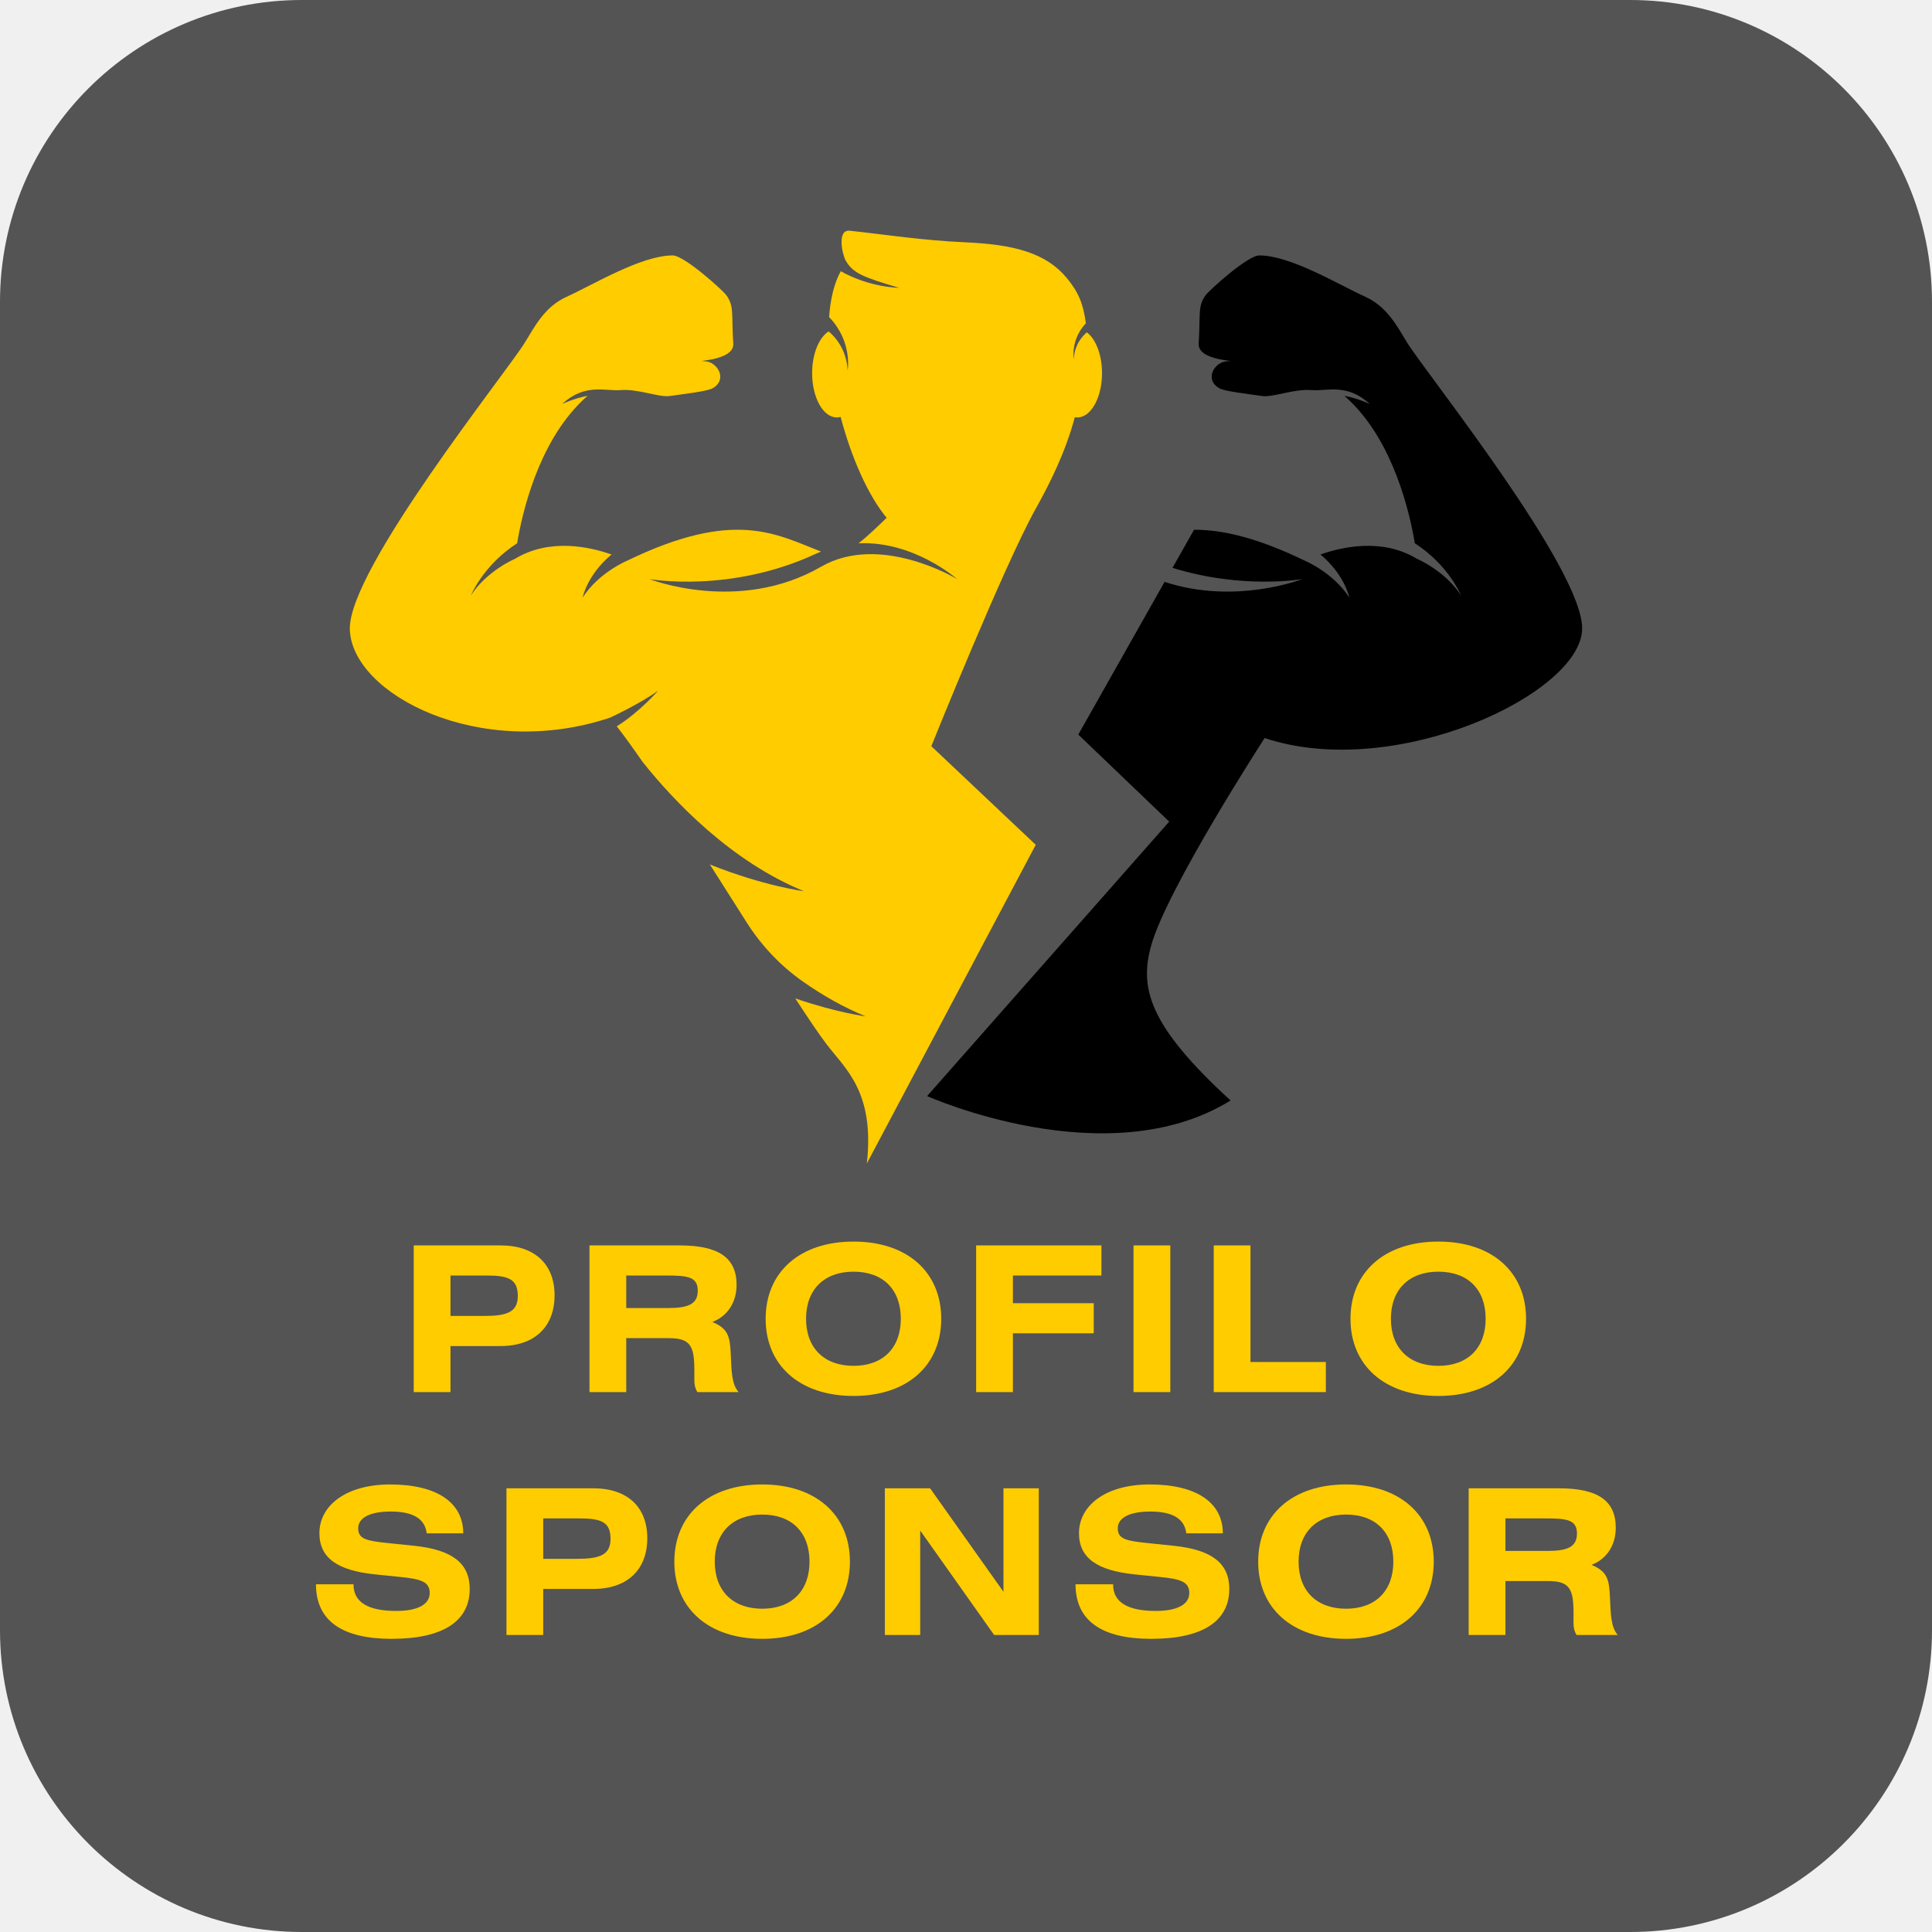
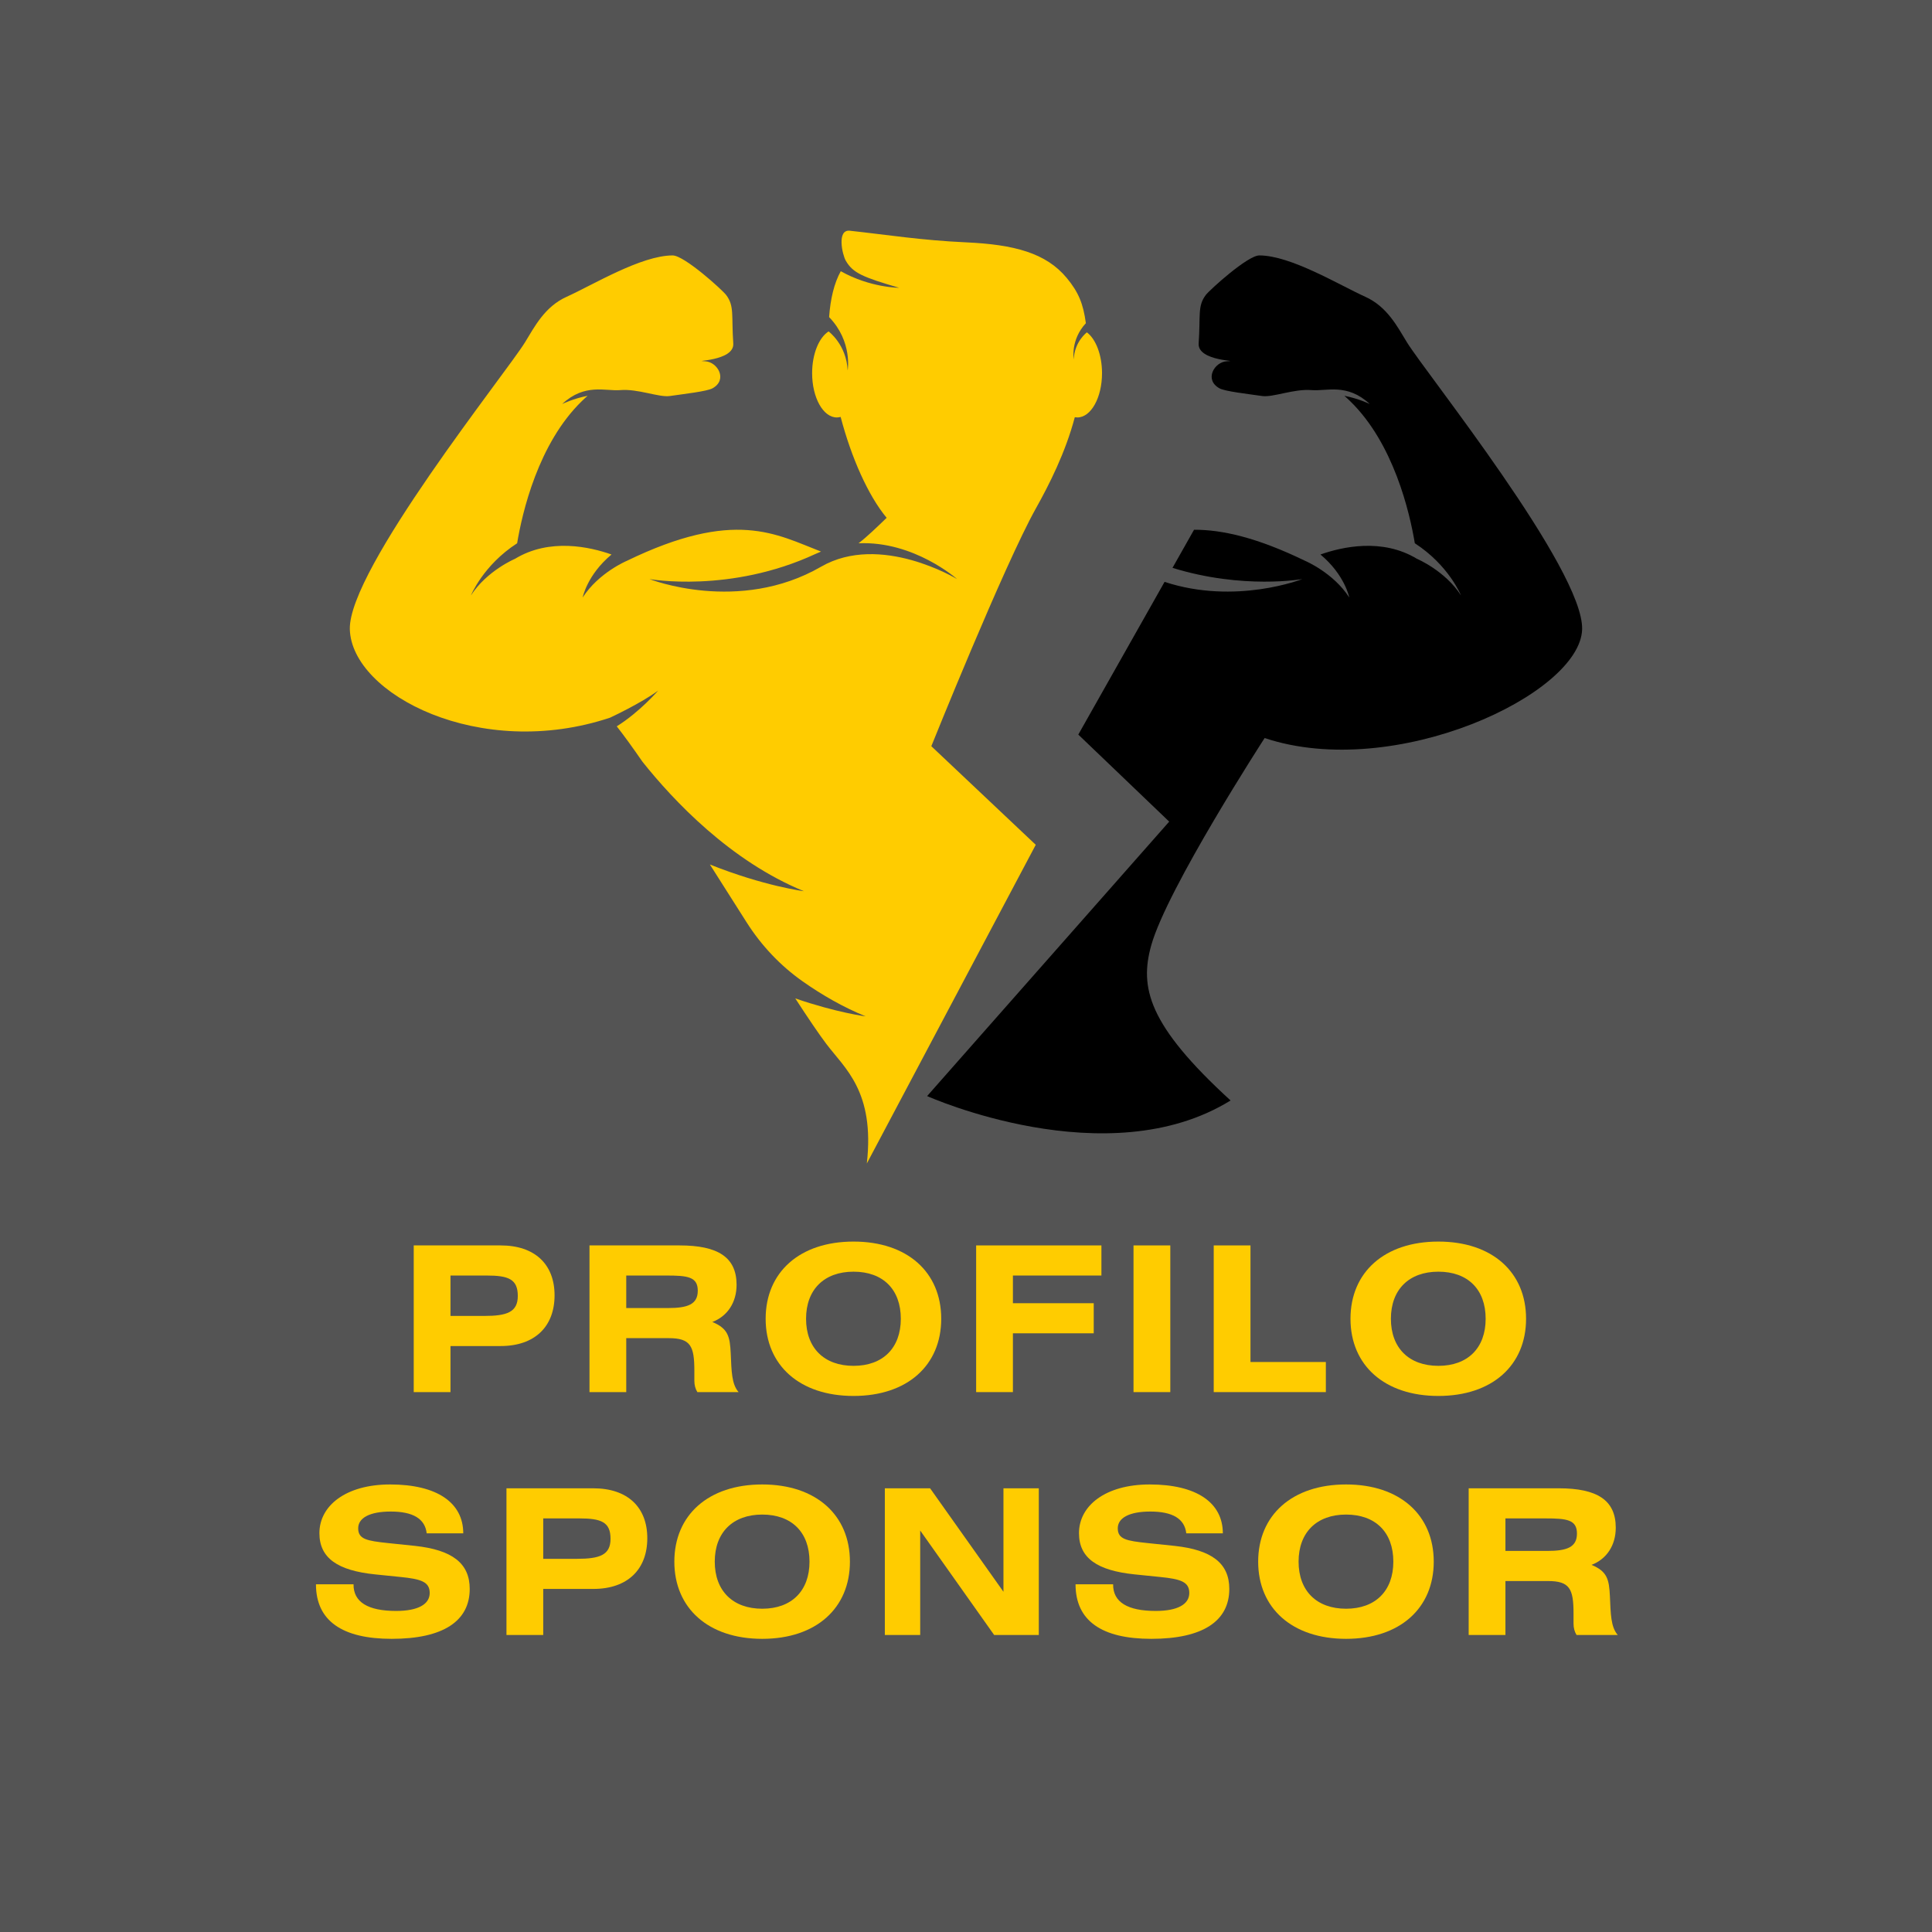
<svg xmlns="http://www.w3.org/2000/svg" width="500" zoomAndPan="magnify" viewBox="0 0 375 375" height="500" preserveAspectRatio="xMidYMid meet" version="1.0">
  <defs>
    <g />
-     <clipPath id="8ce64148fc">
-       <path d="M 58.594 0 L 316.406 0 C 348.766 0 375 26.234 375 58.594 L 375 316.406 C 375 348.766 348.766 375 316.406 375 L 58.594 375 C 26.234 375 0 348.766 0 316.406 L 0 58.594 C 0 26.234 26.234 0 58.594 0 Z M 58.594 0 " clip-rule="nonzero" />
-     </clipPath>
-     <clipPath id="53c3b9647a">
+     <clipPath id="706f5d0ac7">
      <path d="M 67.582 44.426 L 214 44.426 L 214 226 L 67.582 226 Z M 67.582 44.426 " clip-rule="nonzero" />
    </clipPath>
-     <clipPath id="1cf0857fa2">
+     <clipPath id="a84f37780b">
      <path d="M 179 49 L 307.582 49 L 307.582 220 L 179 220 Z M 179 49 " clip-rule="nonzero" />
    </clipPath>
  </defs>
-   <g clip-path="url(#8ce64148fc)">
-     <rect x="-37.5" width="450" fill="#545454" y="-37.5" height="450" fill-opacity="1" />
-   </g>
-   <g clip-path="url(#53c3b9647a)">
+   <rect x="-37.5" width="450" fill="#ffffff" y="-37.5" height="450" fill-opacity="1" />
+   <rect x="-37.5" width="450" fill="#ffffff" y="-37.5" height="450" fill-opacity="1" />
+   <rect x="-37.5" width="450" fill="#545454" y="-37.5" height="450" fill-opacity="1" />
+   <g clip-path="url(#706f5d0ac7)">
    <path fill="#ffcc00" d="M 201.039 163.977 L 180.77 144.836 C 180.77 144.836 194.895 109.723 201.039 98.73 C 203.664 94.035 206.805 87.836 208.617 80.984 C 208.777 81.012 208.941 81.027 209.109 81.027 C 211.758 81.027 213.902 77.18 213.902 72.434 C 213.902 68.867 212.691 65.809 210.965 64.512 C 210.965 64.512 208.566 66.273 208.41 69.742 C 208.41 69.742 207.75 65.973 210.766 62.734 C 210.254 58.934 209.332 56.703 207.059 53.957 C 203.027 49.094 196.859 47.465 187.496 47.039 C 178.715 46.633 172.383 45.594 164.949 44.785 C 162.391 44.508 163.484 49.422 164.172 50.613 C 165.555 53.008 167.516 53.805 174.512 55.859 C 174.512 55.859 168.914 55.855 163.191 52.641 C 161.895 54.98 161.176 58.059 160.93 61.551 C 165.516 66.285 164.531 71.902 164.531 71.902 C 164.305 66.887 160.832 64.328 160.832 64.328 C 158.969 65.508 157.633 68.691 157.633 72.434 C 157.633 77.18 159.777 81.027 162.422 81.027 C 162.676 81.027 162.922 80.992 163.168 80.926 C 165.234 88.781 168.48 96.148 172.098 100.508 C 170.18 102.359 168.352 104.129 166.645 105.453 C 177.398 104.961 185.766 112.398 185.766 112.398 C 185.766 112.398 170.883 103.348 159.359 110.004 C 143.391 119.227 126.07 112.398 126.07 112.398 C 126.07 112.398 141.719 115.215 158.297 107.516 C 158.652 107.352 159.004 107.199 159.359 107.059 C 150.676 103.711 142.621 98.691 121.648 108.867 C 121.648 108.867 116.207 111.152 113.098 115.969 C 113.098 115.969 113.949 111.578 118.695 107.629 C 114.535 106.156 106.699 104.371 99.957 108.469 C 99.957 108.469 94.516 110.754 91.406 115.574 C 91.406 115.574 93.766 109.715 100.375 105.449 C 101.367 99.492 104.461 86.074 112.953 77.84 C 113.348 77.453 113.707 77.121 114.055 76.828 C 111.32 77.34 109.117 78.418 109.117 78.418 C 113.543 74.316 117.504 75.969 120.395 75.719 C 123.816 75.426 127.914 77.172 130.008 76.867 C 132.809 76.457 137.215 75.973 138.305 75.367 C 141.32 73.684 139.254 70.234 136.879 70.125 C 133.793 69.98 142.574 70.219 142.328 66.668 C 141.953 61.172 142.574 59.426 140.953 57.266 C 140.227 56.297 132.82 49.57 130.551 49.578 C 124.402 49.594 115.031 55.332 109.992 57.602 C 105.734 59.52 103.777 63.387 101.898 66.453 C 98.312 72.301 67.586 110.555 67.902 122.145 C 68.242 134.738 93.156 147.723 118.41 139.301 C 118.41 139.301 124.41 136.516 127.758 134.035 C 127.758 134.035 124.152 138.215 119.711 140.98 C 121.133 142.789 122.828 145.137 124.711 147.863 C 130.711 155.387 141.77 167.145 156.039 172.98 C 156.039 172.98 148.391 172.027 137.789 167.797 C 140.176 171.543 142.582 175.336 144.902 179 C 147.754 183.5 151.441 187.422 155.801 190.488 C 159.531 193.113 163.625 195.473 168.02 197.273 C 168.02 197.273 162.508 196.582 154.363 193.793 C 156.836 197.59 158.914 200.668 160.367 202.594 C 163.949 207.359 169.836 211.809 168.25 225.832 L 201.039 163.977 " fill-opacity="1" fill-rule="nonzero" />
  </g>
-   <g clip-path="url(#1cf0857fa2)">
+   <g clip-path="url(#a84f37780b)">
    <path fill="#000000" d="M 273.094 66.453 C 271.215 63.387 269.254 59.52 264.996 57.602 C 259.961 55.332 250.586 49.594 244.438 49.578 C 242.172 49.57 234.762 56.297 234.035 57.266 C 232.418 59.426 233.035 61.172 232.66 66.668 C 232.418 70.219 241.195 69.98 238.109 70.125 C 235.734 70.234 233.668 73.684 236.688 75.367 C 237.773 75.973 242.18 76.457 244.984 76.867 C 247.074 77.172 251.176 75.426 254.598 75.719 C 257.484 75.969 261.449 74.316 265.871 78.418 C 265.871 78.418 263.668 77.34 260.938 76.828 C 261.281 77.121 261.645 77.453 262.039 77.84 C 270.531 86.074 273.621 99.492 274.617 105.449 C 281.223 109.715 283.582 115.574 283.582 115.574 C 280.477 110.754 275.035 108.469 275.035 108.469 C 268.289 104.371 260.457 106.156 256.297 107.629 C 261.039 111.578 261.891 115.969 261.891 115.969 C 258.781 111.152 253.34 108.867 253.34 108.867 C 243.973 104.32 237.184 102.805 231.762 102.824 L 227.582 110.219 C 241.289 114.461 252.766 112.398 252.766 112.398 C 252.766 112.398 239.852 117.484 226.043 112.941 L 209.297 142.582 L 226.941 159.477 L 179.953 212.746 C 179.953 212.746 214.898 228.43 238.852 213.602 C 222.77 198.891 221.18 191.637 223.453 183.492 C 226.543 172.449 245.465 143.254 245.465 143.254 C 270.723 151.672 306.75 134.738 307.09 122.145 C 307.402 110.555 276.676 72.301 273.094 66.453 " fill-opacity="1" fill-rule="nonzero" />
  </g>
  <g fill="#ffcc00" fill-opacity="1">
    <g transform="translate(77.12877, 270.2073)">
      <g>
        <path d="M 3.176 0 L 10.312 0 L 10.312 -8.941 L 20.039 -8.941 C 26.707 -8.941 30.512 -12.746 30.512 -18.785 C 30.512 -24.785 26.707 -28.473 20.039 -28.473 L 3.176 -28.473 Z M 10.312 -22.629 L 17.336 -22.629 C 21.57 -22.629 23.375 -21.922 23.375 -18.668 C 23.375 -15.531 21.297 -14.785 16.863 -14.785 L 10.312 -14.785 Z M 10.312 -22.629 " />
      </g>
    </g>
  </g>
  <g fill="#ffcc00" fill-opacity="1">
    <g transform="translate(111.2426, 270.2073)">
      <g>
        <path d="M 3.176 0 L 10.312 0 L 10.312 -10.473 L 18.551 -10.473 C 22.785 -10.473 23.531 -8.98 23.531 -4.156 L 23.531 -2.195 C 23.531 -1.371 23.727 -0.629 24.117 0 L 32.117 0 C 30.746 -1.57 30.746 -4.117 30.59 -7.531 C 30.434 -10.785 30.078 -12.352 27.02 -13.609 C 30 -14.746 31.727 -17.453 31.727 -20.824 C 31.727 -26.199 28.078 -28.473 20.668 -28.473 L 3.176 -28.473 Z M 10.312 -22.629 L 18.078 -22.629 C 22.195 -22.629 24.195 -22.395 24.195 -19.688 C 24.195 -17.02 22.234 -16.316 18.395 -16.316 L 10.312 -16.316 Z M 10.312 -22.629 " />
      </g>
    </g>
  </g>
  <g fill="#ffcc00" fill-opacity="1">
    <g transform="translate(146.9641, 270.2073)">
      <g>
        <path d="M 18.707 -29.219 C 8.234 -29.219 1.648 -23.258 1.648 -14.234 C 1.648 -5.215 8.234 0.746 18.707 0.746 C 29.18 0.746 35.727 -5.215 35.727 -14.234 C 35.727 -23.258 29.18 -29.219 18.707 -29.219 Z M 18.707 -23.375 C 24.395 -23.375 27.883 -19.961 27.883 -14.234 C 27.883 -8.551 24.395 -5.098 18.707 -5.098 C 13.02 -5.098 9.492 -8.551 9.492 -14.234 C 9.492 -19.922 13.02 -23.375 18.707 -23.375 Z M 18.707 -23.375 " />
      </g>
    </g>
  </g>
  <g fill="#ffcc00" fill-opacity="1">
    <g transform="translate(186.293, 270.2073)">
      <g>
        <path d="M 3.176 -28.473 L 3.176 0 L 10.312 0 L 10.312 -11.414 L 26 -11.414 L 26 -17.254 L 10.312 -17.254 L 10.312 -22.629 L 27.492 -22.629 L 27.492 -28.473 Z M 3.176 -28.473 " />
      </g>
    </g>
  </g>
  <g fill="#ffcc00" fill-opacity="1">
    <g transform="translate(216.721, 270.2073)">
      <g>
        <path d="M 10.434 -28.473 L 3.293 -28.473 L 3.293 0 L 10.434 0 Z M 10.434 -28.473 " />
      </g>
    </g>
  </g>
  <g fill="#ffcc00" fill-opacity="1">
    <g transform="translate(232.4057, 270.2073)">
      <g>
        <path d="M 10.312 -28.473 L 3.176 -28.473 L 3.176 0 L 24.941 0 L 24.941 -5.844 L 10.312 -5.844 Z M 10.312 -28.473 " />
      </g>
    </g>
  </g>
  <g fill="#ffcc00" fill-opacity="1">
    <g transform="translate(260.4811, 270.2073)">
      <g>
        <path d="M 18.707 -29.219 C 8.234 -29.219 1.648 -23.258 1.648 -14.234 C 1.648 -5.215 8.234 0.746 18.707 0.746 C 29.18 0.746 35.727 -5.215 35.727 -14.234 C 35.727 -23.258 29.18 -29.219 18.707 -29.219 Z M 18.707 -23.375 C 24.395 -23.375 27.883 -19.961 27.883 -14.234 C 27.883 -8.551 24.395 -5.098 18.707 -5.098 C 13.02 -5.098 9.492 -8.551 9.492 -14.234 C 9.492 -19.922 13.02 -23.375 18.707 -23.375 Z M 18.707 -23.375 " />
      </g>
    </g>
  </g>
  <g fill="#ffcc00" fill-opacity="1">
    <g transform="translate(59.32812, 317.351)">
      <g>
        <path d="M 30.59 -19.727 C 30.59 -25.688 25.492 -29.219 16.395 -29.219 C 7.805 -29.219 2.668 -25.098 2.668 -19.766 C 2.668 -14.941 6.195 -12.512 13.453 -11.766 L 18.473 -11.254 C 22.316 -10.863 24.078 -10.352 24.078 -8.156 C 24.078 -5.961 21.805 -4.668 17.57 -4.668 C 12.078 -4.668 9.254 -6.391 9.293 -9.844 L 2 -9.844 C 2 -2.746 7.098 0.746 16.707 0.746 C 26.707 0.746 31.844 -2.707 31.844 -8.941 C 31.844 -13.961 28.395 -16.512 21.258 -17.293 L 15.961 -17.844 C 11.883 -18.273 10.195 -18.59 10.195 -20.707 C 10.195 -22.707 12.395 -23.961 16.512 -23.961 C 20.863 -23.961 23.176 -22.551 23.492 -19.727 Z M 30.59 -19.727 " />
      </g>
    </g>
  </g>
  <g fill="#ffcc00" fill-opacity="1">
    <g transform="translate(95.12802, 317.351)">
      <g>
        <path d="M 3.176 0 L 10.312 0 L 10.312 -8.941 L 20.039 -8.941 C 26.707 -8.941 30.512 -12.746 30.512 -18.785 C 30.512 -24.785 26.707 -28.473 20.039 -28.473 L 3.176 -28.473 Z M 10.312 -22.629 L 17.336 -22.629 C 21.57 -22.629 23.375 -21.922 23.375 -18.668 C 23.375 -15.531 21.297 -14.785 16.863 -14.785 L 10.312 -14.785 Z M 10.312 -22.629 " />
      </g>
    </g>
  </g>
  <g fill="#ffcc00" fill-opacity="1">
    <g transform="translate(129.2418, 317.351)">
      <g>
        <path d="M 18.707 -29.219 C 8.234 -29.219 1.648 -23.258 1.648 -14.234 C 1.648 -5.215 8.234 0.746 18.707 0.746 C 29.18 0.746 35.727 -5.215 35.727 -14.234 C 35.727 -23.258 29.18 -29.219 18.707 -29.219 Z M 18.707 -23.375 C 24.395 -23.375 27.883 -19.961 27.883 -14.234 C 27.883 -8.551 24.395 -5.098 18.707 -5.098 C 13.02 -5.098 9.492 -8.551 9.492 -14.234 C 9.492 -19.922 13.02 -23.375 18.707 -23.375 Z M 18.707 -23.375 " />
      </g>
    </g>
  </g>
  <g fill="#ffcc00" fill-opacity="1">
    <g transform="translate(168.5707, 317.351)">
      <g>
        <path d="M 3.176 -28.473 L 3.176 0 L 10.039 0 L 10.039 -20.277 L 24.395 0 L 33.059 0 L 33.059 -28.473 L 26.199 -28.473 L 26.199 -8.391 L 11.961 -28.473 Z M 3.176 -28.473 " />
      </g>
    </g>
  </g>
  <g fill="#ffcc00" fill-opacity="1">
    <g transform="translate(206.7625, 317.351)">
      <g>
        <path d="M 30.59 -19.727 C 30.59 -25.688 25.492 -29.219 16.395 -29.219 C 7.805 -29.219 2.668 -25.098 2.668 -19.766 C 2.668 -14.941 6.195 -12.512 13.453 -11.766 L 18.473 -11.254 C 22.316 -10.863 24.078 -10.352 24.078 -8.156 C 24.078 -5.961 21.805 -4.668 17.57 -4.668 C 12.078 -4.668 9.254 -6.391 9.293 -9.844 L 2 -9.844 C 2 -2.746 7.098 0.746 16.707 0.746 C 26.707 0.746 31.844 -2.707 31.844 -8.941 C 31.844 -13.961 28.395 -16.512 21.258 -17.293 L 15.961 -17.844 C 11.883 -18.273 10.195 -18.59 10.195 -20.707 C 10.195 -22.707 12.395 -23.961 16.512 -23.961 C 20.863 -23.961 23.176 -22.551 23.492 -19.727 Z M 30.59 -19.727 " />
      </g>
    </g>
  </g>
  <g fill="#ffcc00" fill-opacity="1">
    <g transform="translate(242.5624, 317.351)">
      <g>
        <path d="M 18.707 -29.219 C 8.234 -29.219 1.648 -23.258 1.648 -14.234 C 1.648 -5.215 8.234 0.746 18.707 0.746 C 29.18 0.746 35.727 -5.215 35.727 -14.234 C 35.727 -23.258 29.18 -29.219 18.707 -29.219 Z M 18.707 -23.375 C 24.395 -23.375 27.883 -19.961 27.883 -14.234 C 27.883 -8.551 24.395 -5.098 18.707 -5.098 C 13.02 -5.098 9.492 -8.551 9.492 -14.234 C 9.492 -19.922 13.02 -23.375 18.707 -23.375 Z M 18.707 -23.375 " />
      </g>
    </g>
  </g>
  <g fill="#ffcc00" fill-opacity="1">
    <g transform="translate(281.8913, 317.351)">
      <g>
        <path d="M 3.176 0 L 10.312 0 L 10.312 -10.473 L 18.551 -10.473 C 22.785 -10.473 23.531 -8.98 23.531 -4.156 L 23.531 -2.195 C 23.531 -1.371 23.727 -0.629 24.117 0 L 32.117 0 C 30.746 -1.57 30.746 -4.117 30.59 -7.531 C 30.434 -10.785 30.078 -12.352 27.02 -13.609 C 30 -14.746 31.727 -17.453 31.727 -20.824 C 31.727 -26.199 28.078 -28.473 20.668 -28.473 L 3.176 -28.473 Z M 10.312 -22.629 L 18.078 -22.629 C 22.195 -22.629 24.195 -22.395 24.195 -19.688 C 24.195 -17.02 22.234 -16.316 18.395 -16.316 L 10.312 -16.316 Z M 10.312 -22.629 " />
      </g>
    </g>
  </g>
</svg>
